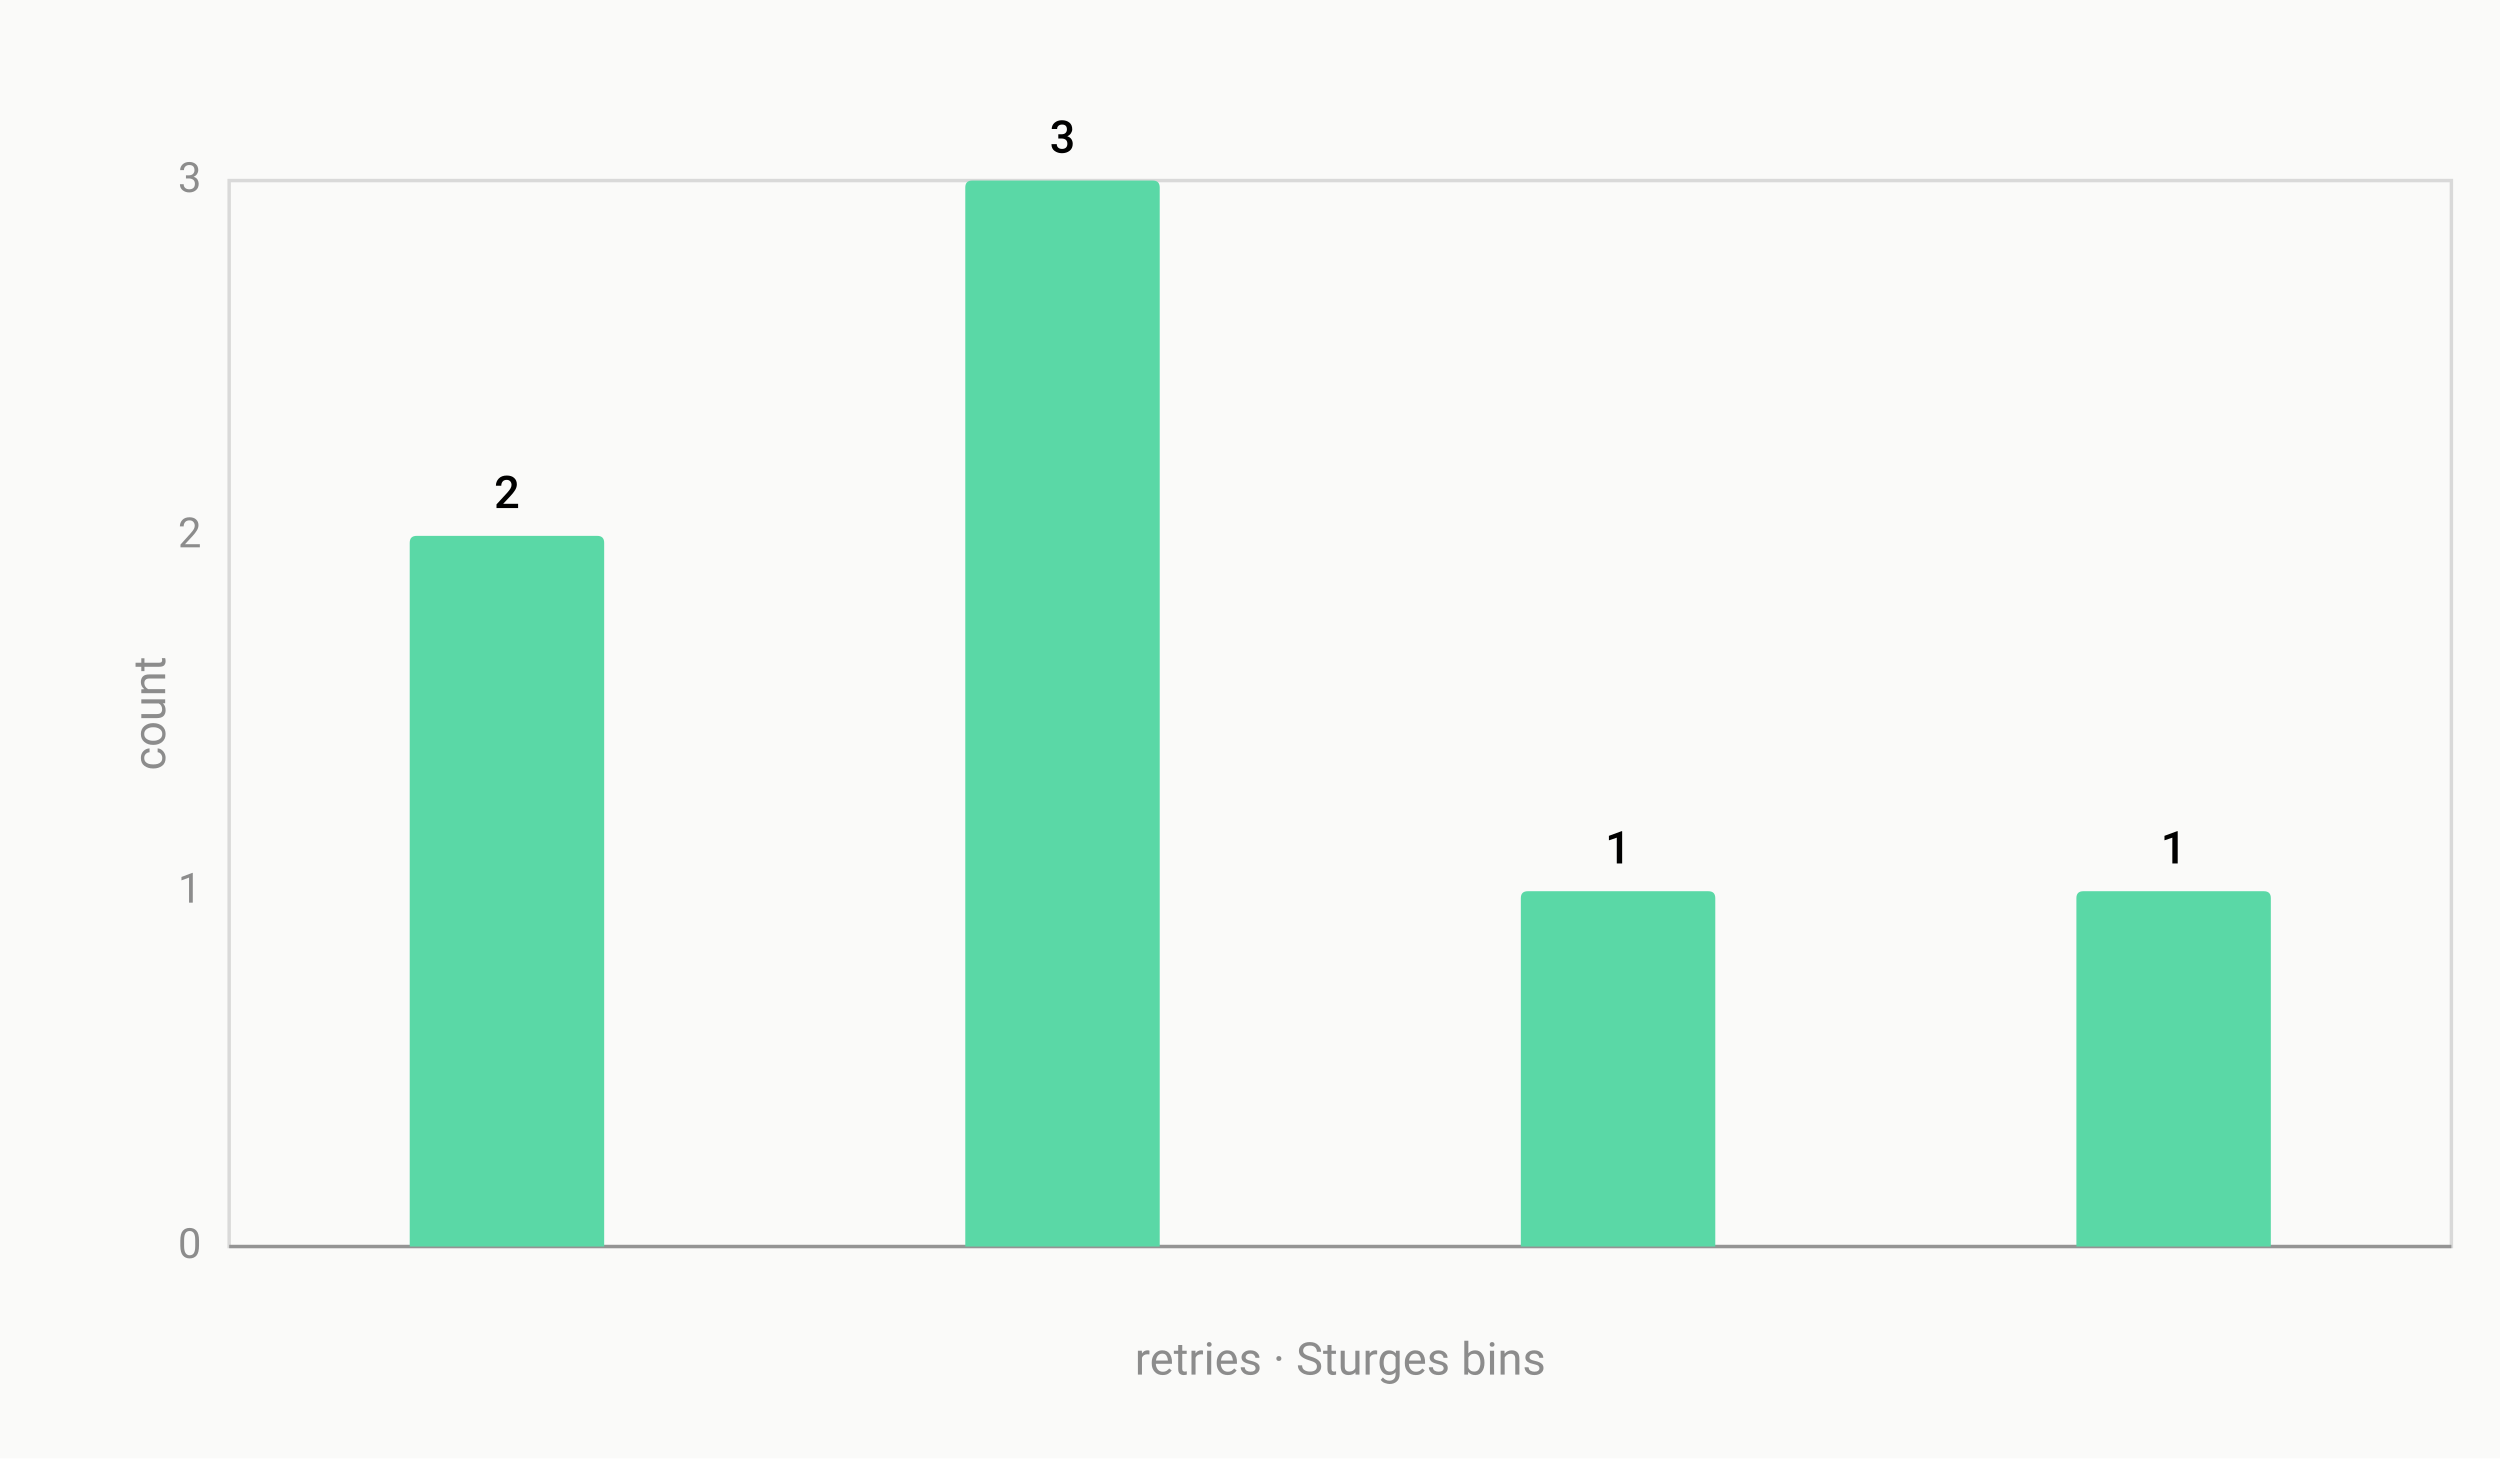
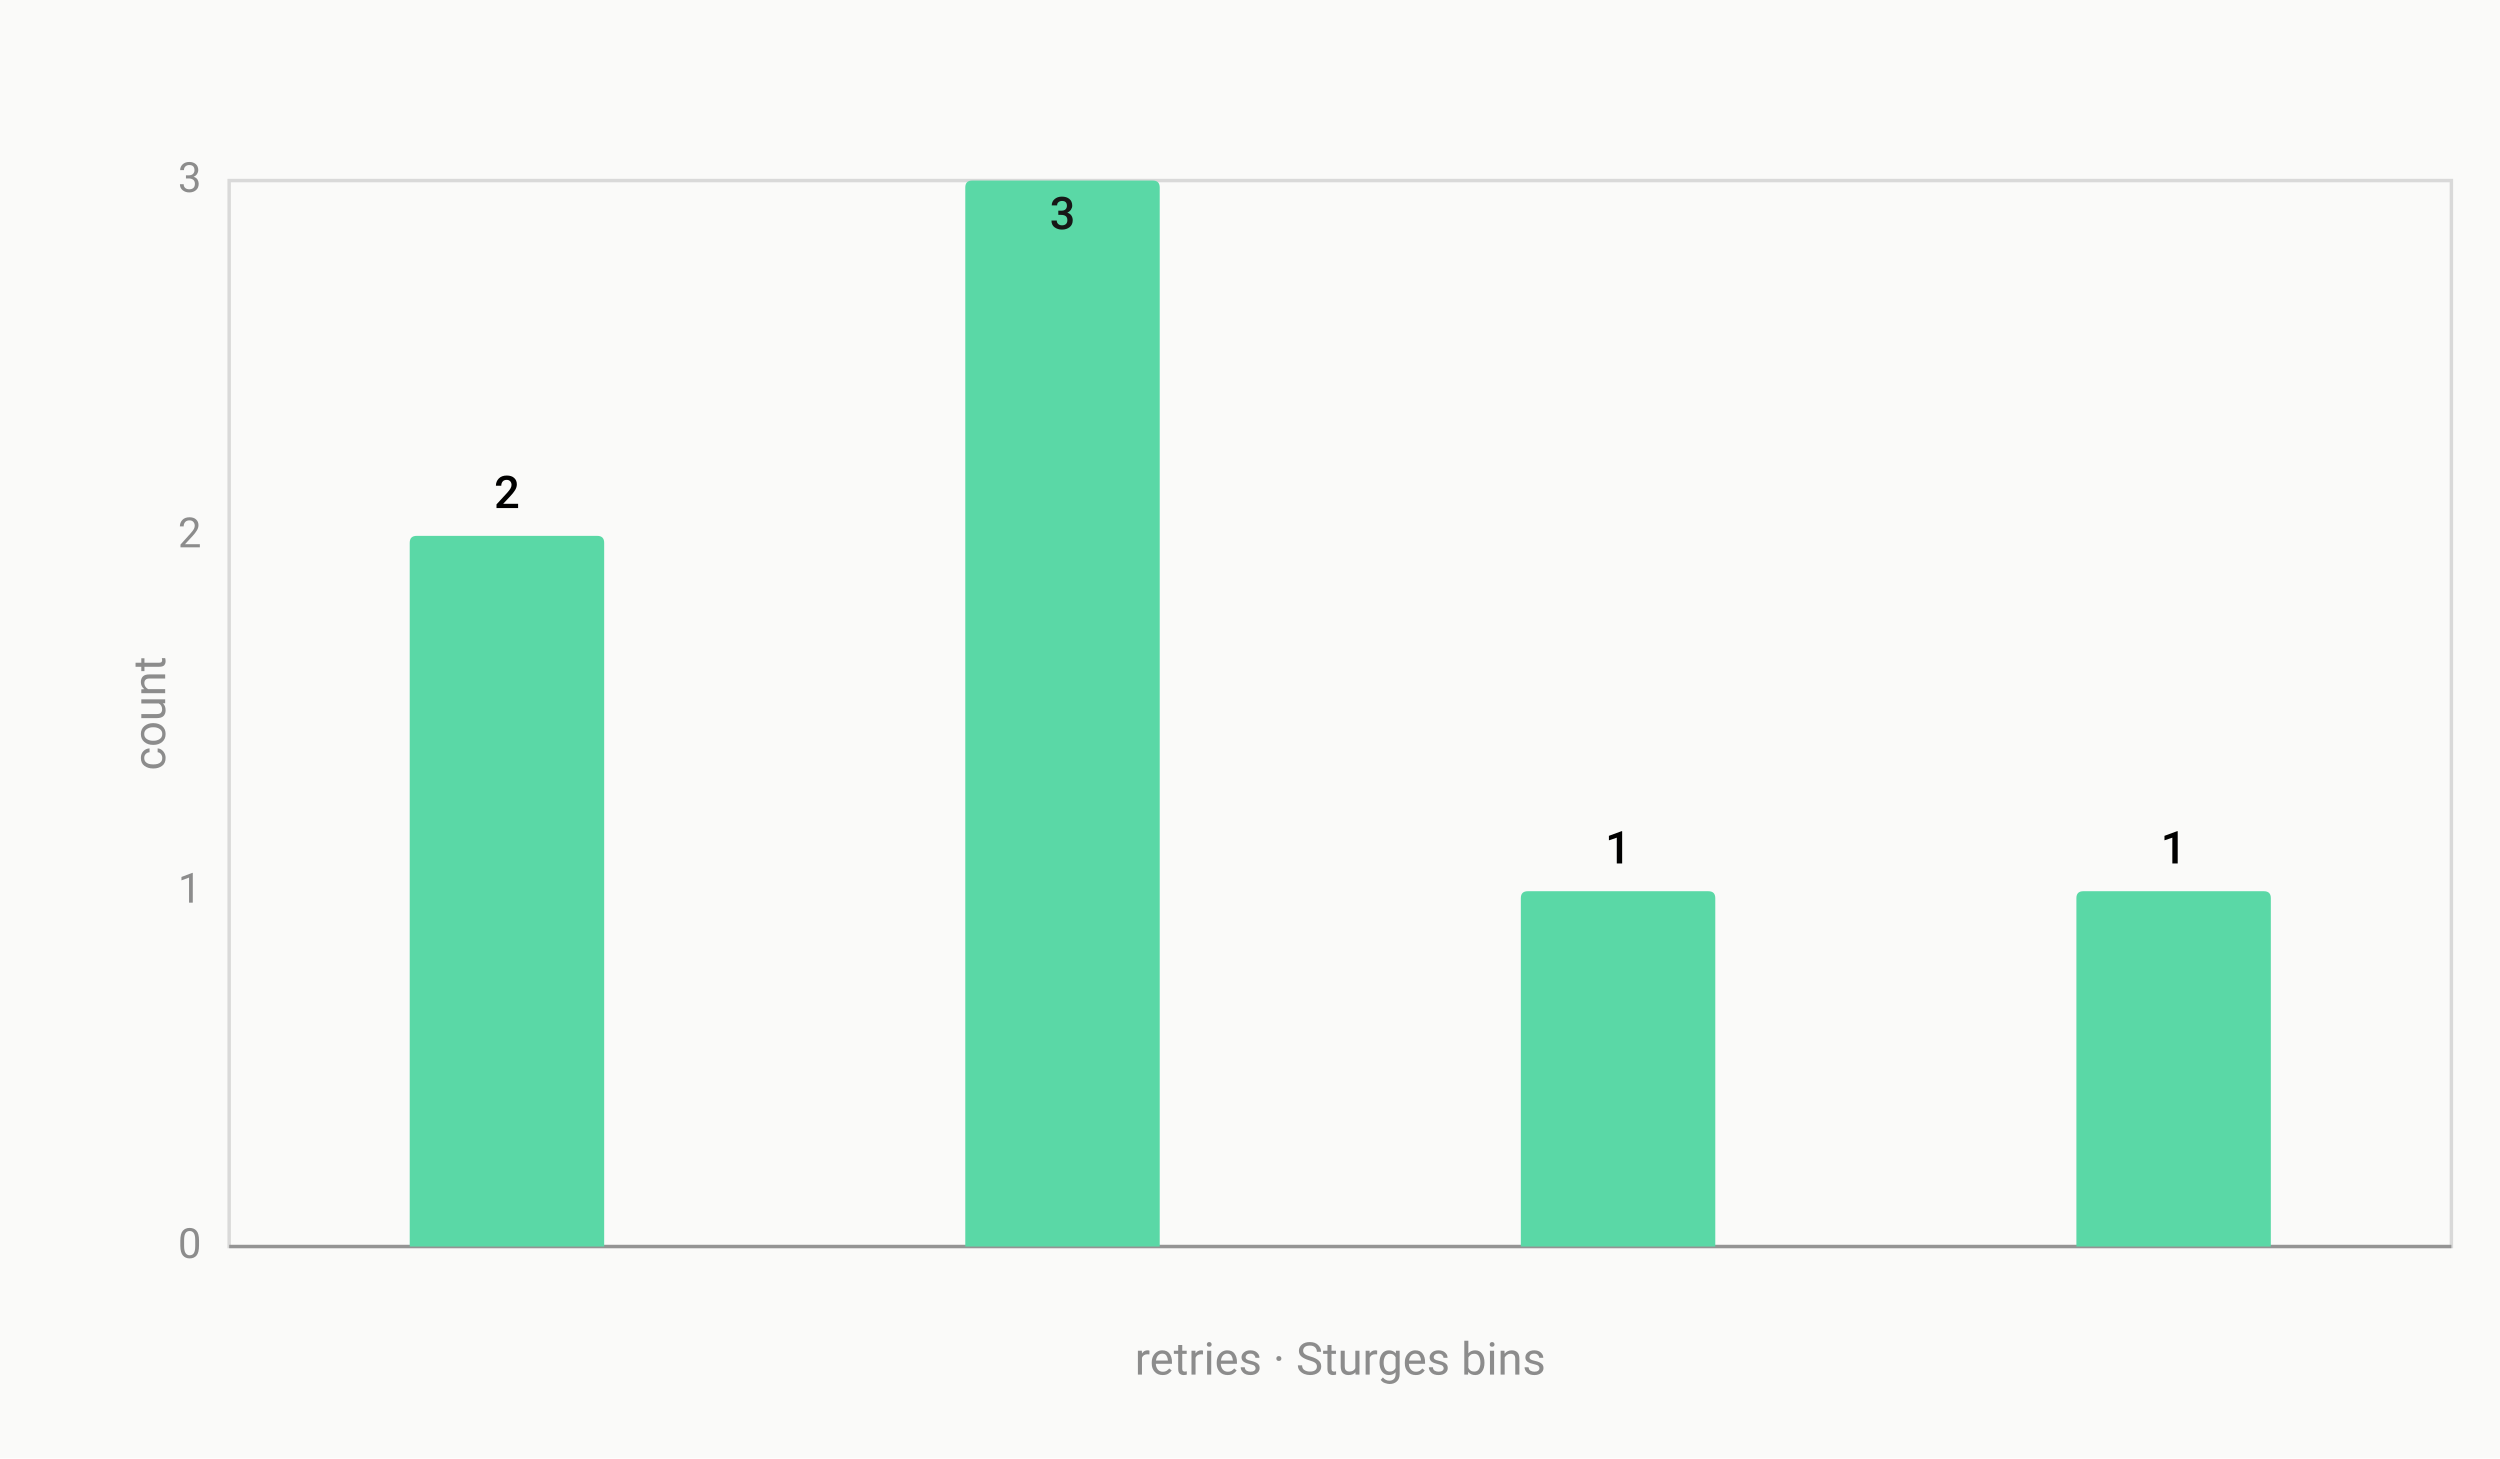
<svg xmlns="http://www.w3.org/2000/svg" width="720" height="420" viewBox="0 0 720 420" role="img" aria-label="hist chart: Most retries stay at 0–1, 7 rows" aria-labelledby="mv-3eb60b6354c3da43-title" aria-describedby="mv-3eb60b6354c3da43-desc" data-markvis="2" data-chart-type="hist" data-id="mv-3eb60b6354c3da43" font-family="-apple-system, BlinkMacSystemFont, &quot;Segoe UI&quot;, Roboto, &quot;Helvetica Neue&quot;, Arial, sans-serif" font-size="12">
  <rect width="100%" height="100%" fill="#fafaf9" data-surface="light" />
  <text x="66" y="32" text-anchor="start" font-size="22" font-weight="600" fill="#000000" />
  <rect x="66" y="52" width="640" height="307" fill="none" stroke="#d9d9d9" stroke-width="1" data-plot-border="1" />
  <path d="M66 359 L706 359" fill="none" stroke="#000000" stroke-opacity="0.32" stroke-width="1" />
  <g fill="#8C8C8C" font-size="12" font-weight="400">
    <text x="58" y="359" text-anchor="end" dominant-baseline="middle">0</text>
    <text x="58" y="256.67" text-anchor="end" dominant-baseline="middle">1</text>
    <text x="58" y="154.33" text-anchor="end" dominant-baseline="middle">2</text>
    <text x="58" y="52" text-anchor="end" dominant-baseline="middle">3</text>
    <text x="66" y="371" text-anchor="middle" font-size="12" data-full-label="0" />
    <text x="226" y="371" text-anchor="middle" font-size="12" data-full-label="1" />
    <text x="386" y="371" text-anchor="middle" font-size="12" data-full-label="2" />
    <text x="546" y="371" text-anchor="middle" font-size="12" data-full-label="3" />
    <text x="706" y="371" text-anchor="middle" font-size="12" data-full-label="4" />
  </g>
  <g fill="#8C8C8C" font-size="13" font-weight="400" data-axis-titles="1">
    <text x="44" y="205.5" text-anchor="middle" dominant-baseline="middle" transform="rotate(-90 44 205.5)" data-axis="y">count</text>
    <text x="386" y="387" text-anchor="middle" dominant-baseline="hanging" data-axis="x">retries · Sturges bins</text>
  </g>
  <g>
    <path d="M118 359 L118 156.33 Q118 154.33 120 154.33 L172 154.33 Q174 154.33 174 156.33 L174 359 Z" fill="#5AD8A6" data-bin-left="0" data-bin-right="1" data-weight="2" data-count="2" />
    <path d="M278 359 L278 54 Q278 52 280 52 L332 52 Q334 52 334 54 L334 359 Z" fill="#5AD8A6" data-bin-left="1" data-bin-right="2" data-weight="3" data-count="3" />
    <path d="M438 359 L438 258.67 Q438 256.67 440 256.67 L492 256.67 Q494 256.67 494 258.67 L494 359 Z" fill="#5AD8A6" data-bin-left="2" data-bin-right="3" data-weight="1" data-count="1" />
    <path d="M598 359 L598 258.67 Q598 256.67 600 256.67 L652 256.67 Q654 256.67 654 258.67 L654 359 Z" fill="#5AD8A6" data-bin-left="3" data-bin-right="4" data-weight="1" data-count="1" />
  </g>
  <g>
    <text x="146" y="146.33" text-anchor="middle" font-size="13" font-weight="500" fill="#000000" data-value-label="0–1">2</text>
-     <text x="306" y="44" text-anchor="middle" font-size="13" font-weight="500" fill="#000000" data-value-label="1–2">3</text>
+     <text x="306" y="66" text-anchor="middle" font-size="13" font-weight="500" fill="#171717" data-value-label="1–2">3</text>
    <text x="466" y="248.67" text-anchor="middle" font-size="13" font-weight="500" fill="#000000" data-value-label="2–3">1</text>
    <text x="626" y="248.67" text-anchor="middle" font-size="13" font-weight="500" fill="#000000" data-value-label="3–4">1</text>
  </g>
</svg>
